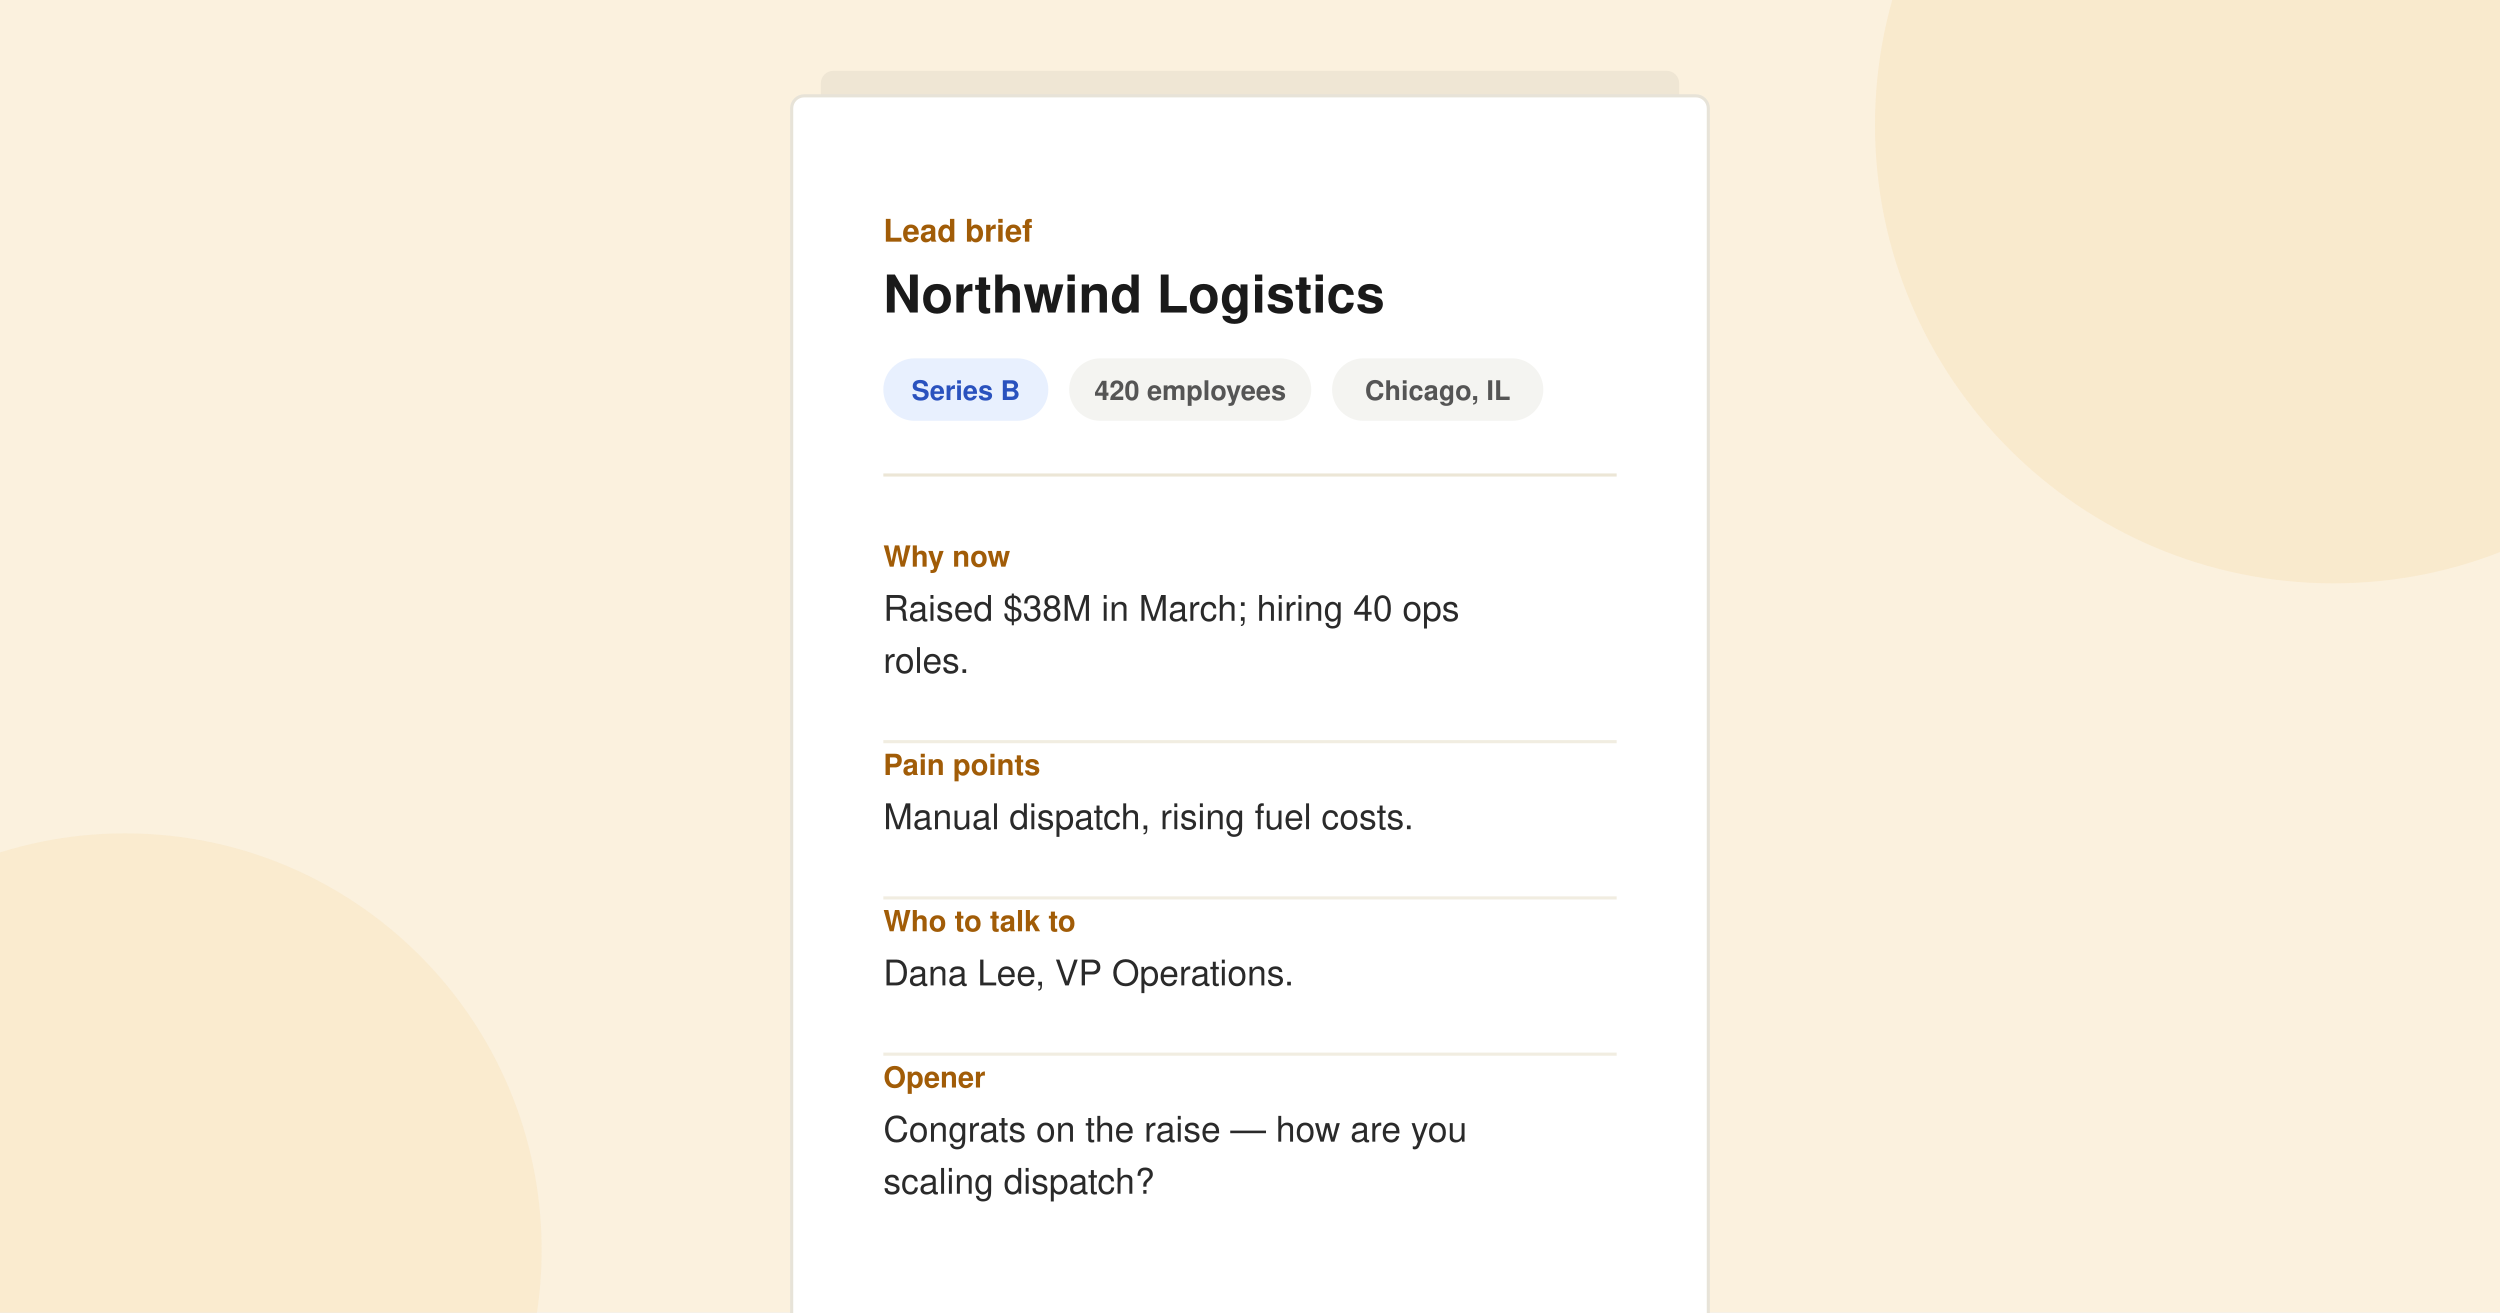
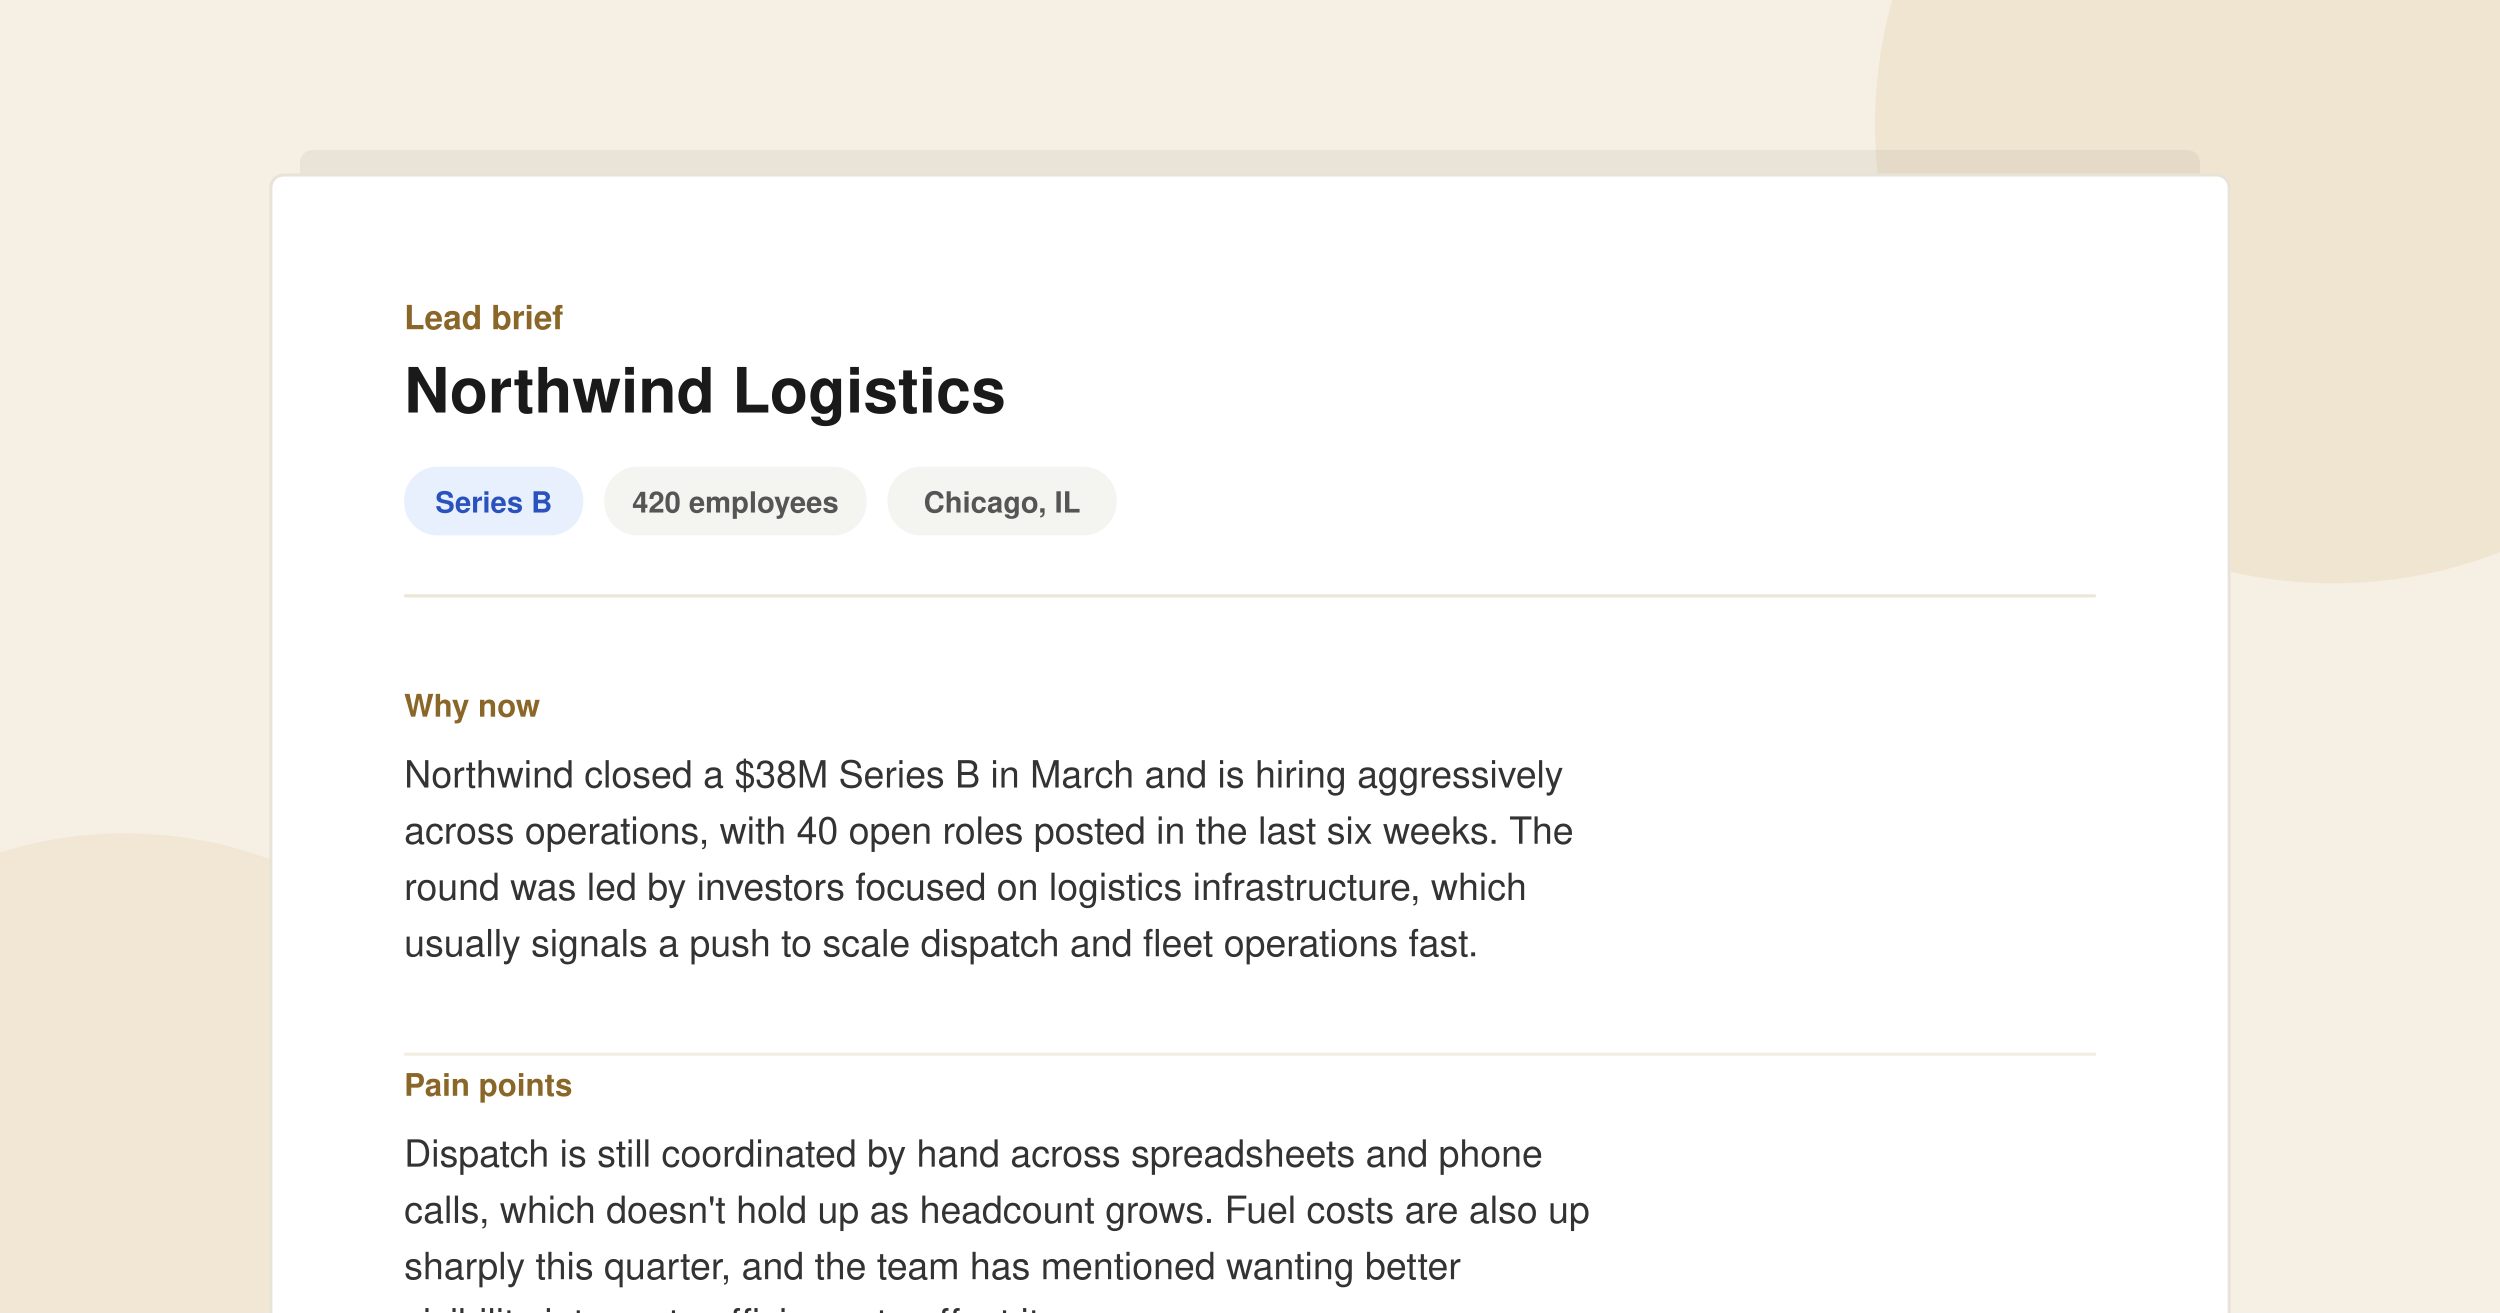
<svg xmlns="http://www.w3.org/2000/svg" viewBox="0 0 1200 630" width="1200" height="630">
-   <rect width="1200" height="630" fill="#fbf1de" />
-   <circle cx="1120" cy="60" r="220" fill="#f0b44c" opacity="0.12" />
-   <circle cx="60" cy="600" r="200" fill="#f0b44c" opacity="0.10" />
-   <rect x="394" y="34" width="412" height="596" rx="6" fill="#000" opacity="0.05" />
-   <rect x="380" y="46" width="440" height="596" rx="6" fill="#fff" opacity="1" stroke="#e7e3d8" stroke-width="1.5" />
-   <text x="424" y="116" font-size="15" font-weight="700" fill="#a15c07" text-anchor="start" font-family="Helvetica Neue, Helvetica, Arial, sans-serif">Lead brief</text>
-   <text x="424" y="150" font-size="25" font-weight="700" fill="#1a1a1a" text-anchor="start" font-family="Helvetica Neue, Helvetica, Arial, sans-serif">Northwind Logistics</text>
-   <rect x="424" y="172" width="79.2" height="30" rx="15" fill="#e8f0fe" opacity="1" />
-   <text x="463.6" y="192" font-size="13" font-weight="600" fill="#2a52be" text-anchor="middle" font-family="Helvetica Neue, Helvetica, Arial, sans-serif">Series B</text>
-   <rect x="513.2" y="172" width="116.2" height="30" rx="15" fill="#f4f4f1" opacity="1" />
-   <text x="571.3" y="192" font-size="13" font-weight="600" fill="#555" text-anchor="middle" font-family="Helvetica Neue, Helvetica, Arial, sans-serif">420 employees</text>
-   <rect x="639.4" y="172" width="101.4" height="30" rx="15" fill="#f4f4f1" opacity="1" />
-   <text x="690.1" y="192" font-size="13" font-weight="600" fill="#555" text-anchor="middle" font-family="Helvetica Neue, Helvetica, Arial, sans-serif">Chicago, IL</text>
-   <line x1="424" y1="228" x2="776" y2="228" stroke="#ece6d6" stroke-width="1.5" />
-   <text x="424" y="272" font-size="14" font-weight="700" fill="#a15c07" text-anchor="start" font-family="Helvetica Neue, Helvetica, Arial, sans-serif">Why now</text>
-   <text x="424" y="298" font-size="17" font-weight="500" fill="#2a2a2a" text-anchor="start" font-family="Helvetica Neue, Helvetica, Arial, sans-serif">Raised $38M in March; hiring 40 ops</text>
-   <text x="424" y="323" font-size="17" font-weight="500" fill="#2a2a2a" text-anchor="start" font-family="Helvetica Neue, Helvetica, Arial, sans-serif">roles.</text>
-   <line x1="424" y1="356" x2="776" y2="356" stroke="#f1ede1" stroke-width="1.5" />
-   <text x="424" y="372" font-size="14" font-weight="700" fill="#a15c07" text-anchor="start" font-family="Helvetica Neue, Helvetica, Arial, sans-serif">Pain points</text>
-   <text x="424" y="398" font-size="17" font-weight="500" fill="#2a2a2a" text-anchor="start" font-family="Helvetica Neue, Helvetica, Arial, sans-serif">Manual dispatch, rising fuel costs.</text>
-   <line x1="424" y1="431" x2="776" y2="431" stroke="#f1ede1" stroke-width="1.5" />
-   <text x="424" y="447" font-size="14" font-weight="700" fill="#a15c07" text-anchor="start" font-family="Helvetica Neue, Helvetica, Arial, sans-serif">Who to talk to</text>
-   <text x="424" y="473" font-size="17" font-weight="500" fill="#2a2a2a" text-anchor="start" font-family="Helvetica Neue, Helvetica, Arial, sans-serif">Dana Lee, VP Operations.</text>
-   <line x1="424" y1="506" x2="776" y2="506" stroke="#f1ede1" stroke-width="1.5" />
-   <text x="424" y="522" font-size="14" font-weight="700" fill="#a15c07" text-anchor="start" font-family="Helvetica Neue, Helvetica, Arial, sans-serif">Opener</text>
-   <text x="424" y="548" font-size="17" font-weight="500" fill="#2a2a2a" text-anchor="start" font-family="Helvetica Neue, Helvetica, Arial, sans-serif">Congrats on the raise — how are you</text>
-   <text x="424" y="573" font-size="17" font-weight="500" fill="#2a2a2a" text-anchor="start" font-family="Helvetica Neue, Helvetica, Arial, sans-serif">scaling dispatch?</text>
+   <rect width="1200" height="630" fill="#f6efe3" />
+   <circle cx="1120" cy="60" r="220" fill="#c79a4a" opacity="0.12" />
+   <circle cx="60" cy="600" r="200" fill="#c79a4a" opacity="0.10" />
+   <rect x="144" y="72" width="912" height="900" rx="6" fill="#000" opacity="0.05" />
+   <rect x="130" y="84" width="940" height="900" rx="6" fill="#fff" opacity="1" stroke="#e7e3d8" stroke-width="1.5" />
+   <text x="194" y="158" font-size="16" font-weight="700" fill="#8a6628" text-anchor="start" font-family="Helvetica Neue, Helvetica, Arial, sans-serif">Lead brief</text>
+   <text x="194" y="198" font-size="30" font-weight="700" fill="#1a1a1a" text-anchor="start" font-family="Helvetica Neue, Helvetica, Arial, sans-serif">Northwind Logistics</text>
+   <rect x="194" y="224" width="86.0" height="33" rx="16" fill="#e8f0fe" opacity="1" />
+   <text x="237.0" y="246" font-size="14" font-weight="600" fill="#2a52be" text-anchor="middle" font-family="Helvetica Neue, Helvetica, Arial, sans-serif">Series B</text>
+   <rect x="290.0" y="224" width="126.0" height="33" rx="16" fill="#f4f4f1" opacity="1" />
+   <text x="353.0" y="246" font-size="14" font-weight="600" fill="#555" text-anchor="middle" font-family="Helvetica Neue, Helvetica, Arial, sans-serif">420 employees</text>
+   <rect x="426.0" y="224" width="110.0" height="33" rx="16" fill="#f4f4f1" opacity="1" />
+   <text x="481.0" y="246" font-size="14" font-weight="600" fill="#555" text-anchor="middle" font-family="Helvetica Neue, Helvetica, Arial, sans-serif">Chicago, IL</text>
+   <line x1="194" y1="286" x2="1006" y2="286" stroke="#ece6d6" stroke-width="1.5" />
+   <text x="194" y="344" font-size="15" font-weight="700" fill="#8a6628" text-anchor="start" font-family="Helvetica Neue, Helvetica, Arial, sans-serif">Why now</text>
+   <text x="194" y="378" font-size="18" font-weight="500" fill="#333" text-anchor="start" font-family="Helvetica Neue, Helvetica, Arial, sans-serif">Northwind closed a $38M Series B in March and is hiring aggressively</text>
+   <text x="194" y="405" font-size="18" font-weight="500" fill="#333" text-anchor="start" font-family="Helvetica Neue, Helvetica, Arial, sans-serif">across operations, with 40 open roles posted in the last six weeks. The</text>
+   <text x="194" y="432" font-size="18" font-weight="500" fill="#333" text-anchor="start" font-family="Helvetica Neue, Helvetica, Arial, sans-serif">round was led by investors focused on logistics infrastructure, which</text>
+   <text x="194" y="459" font-size="18" font-weight="500" fill="#333" text-anchor="start" font-family="Helvetica Neue, Helvetica, Arial, sans-serif">usually signals a push to scale dispatch and fleet operations fast.</text>
+   <line x1="194" y1="506" x2="1006" y2="506" stroke="#f1ede1" stroke-width="1.5" />
+   <text x="194" y="526" font-size="15" font-weight="700" fill="#8a6628" text-anchor="start" font-family="Helvetica Neue, Helvetica, Arial, sans-serif">Pain points</text>
+   <text x="194" y="560" font-size="18" font-weight="500" fill="#333" text-anchor="start" font-family="Helvetica Neue, Helvetica, Arial, sans-serif">Dispatch is still coordinated by hand across spreadsheets and phone</text>
+   <text x="194" y="587" font-size="18" font-weight="500" fill="#333" text-anchor="start" font-family="Helvetica Neue, Helvetica, Arial, sans-serif">calls, which doesn't hold up as headcount grows. Fuel costs are also up</text>
+   <text x="194" y="614" font-size="18" font-weight="500" fill="#333" text-anchor="start" font-family="Helvetica Neue, Helvetica, Arial, sans-serif">sharply this quarter, and the team has mentioned wanting better</text>
+   <text x="194" y="641" font-size="18" font-weight="500" fill="#333" text-anchor="start" font-family="Helvetica Neue, Helvetica, Arial, sans-serif">visibility into route efficiency to offset it.</text>
+   <line x1="194" y1="688" x2="1006" y2="688" stroke="#f1ede1" stroke-width="1.5" />
+   <text x="194" y="708" font-size="15" font-weight="700" fill="#8a6628" text-anchor="start" font-family="Helvetica Neue, Helvetica, Arial, sans-serif">Who to talk to</text>
+   <text x="194" y="742" font-size="18" font-weight="500" fill="#333" text-anchor="start" font-family="Helvetica Neue, Helvetica, Arial, sans-serif">Dana Lee, VP of Operations, owns the dispatch workflow and has posted</text>
+   <text x="194" y="769" font-size="18" font-weight="500" fill="#333" text-anchor="start" font-family="Helvetica Neue, Helvetica, Arial, sans-serif">publicly about the team's scaling challenges. She's the most likely</text>
+   <text x="194" y="796" font-size="18" font-weight="500" fill="#333" text-anchor="start" font-family="Helvetica Neue, Helvetica, Arial, sans-serif">champion for a tool that saves dispatcher time.</text>
+   <line x1="194" y1="843" x2="1006" y2="843" stroke="#f1ede1" stroke-width="1.5" />
+   <text x="194" y="863" font-size="15" font-weight="700" fill="#8a6628" text-anchor="start" font-family="Helvetica Neue, Helvetica, Arial, sans-serif">Opener</text>
+   <text x="194" y="897" font-size="18" font-weight="500" fill="#333" text-anchor="start" font-family="Helvetica Neue, Helvetica, Arial, sans-serif">Congrats on the raise — I saw you're scaling the ops team fast. How are</text>
+   <text x="194" y="924" font-size="18" font-weight="500" fill="#333" text-anchor="start" font-family="Helvetica Neue, Helvetica, Arial, sans-serif">you thinking about dispatch as headcount grows, and is manual</text>
+   <text x="194" y="951" font-size="18" font-weight="500" fill="#333" text-anchor="start" font-family="Helvetica Neue, Helvetica, Arial, sans-serif">coordination starting to show cracks?</text>
</svg>
